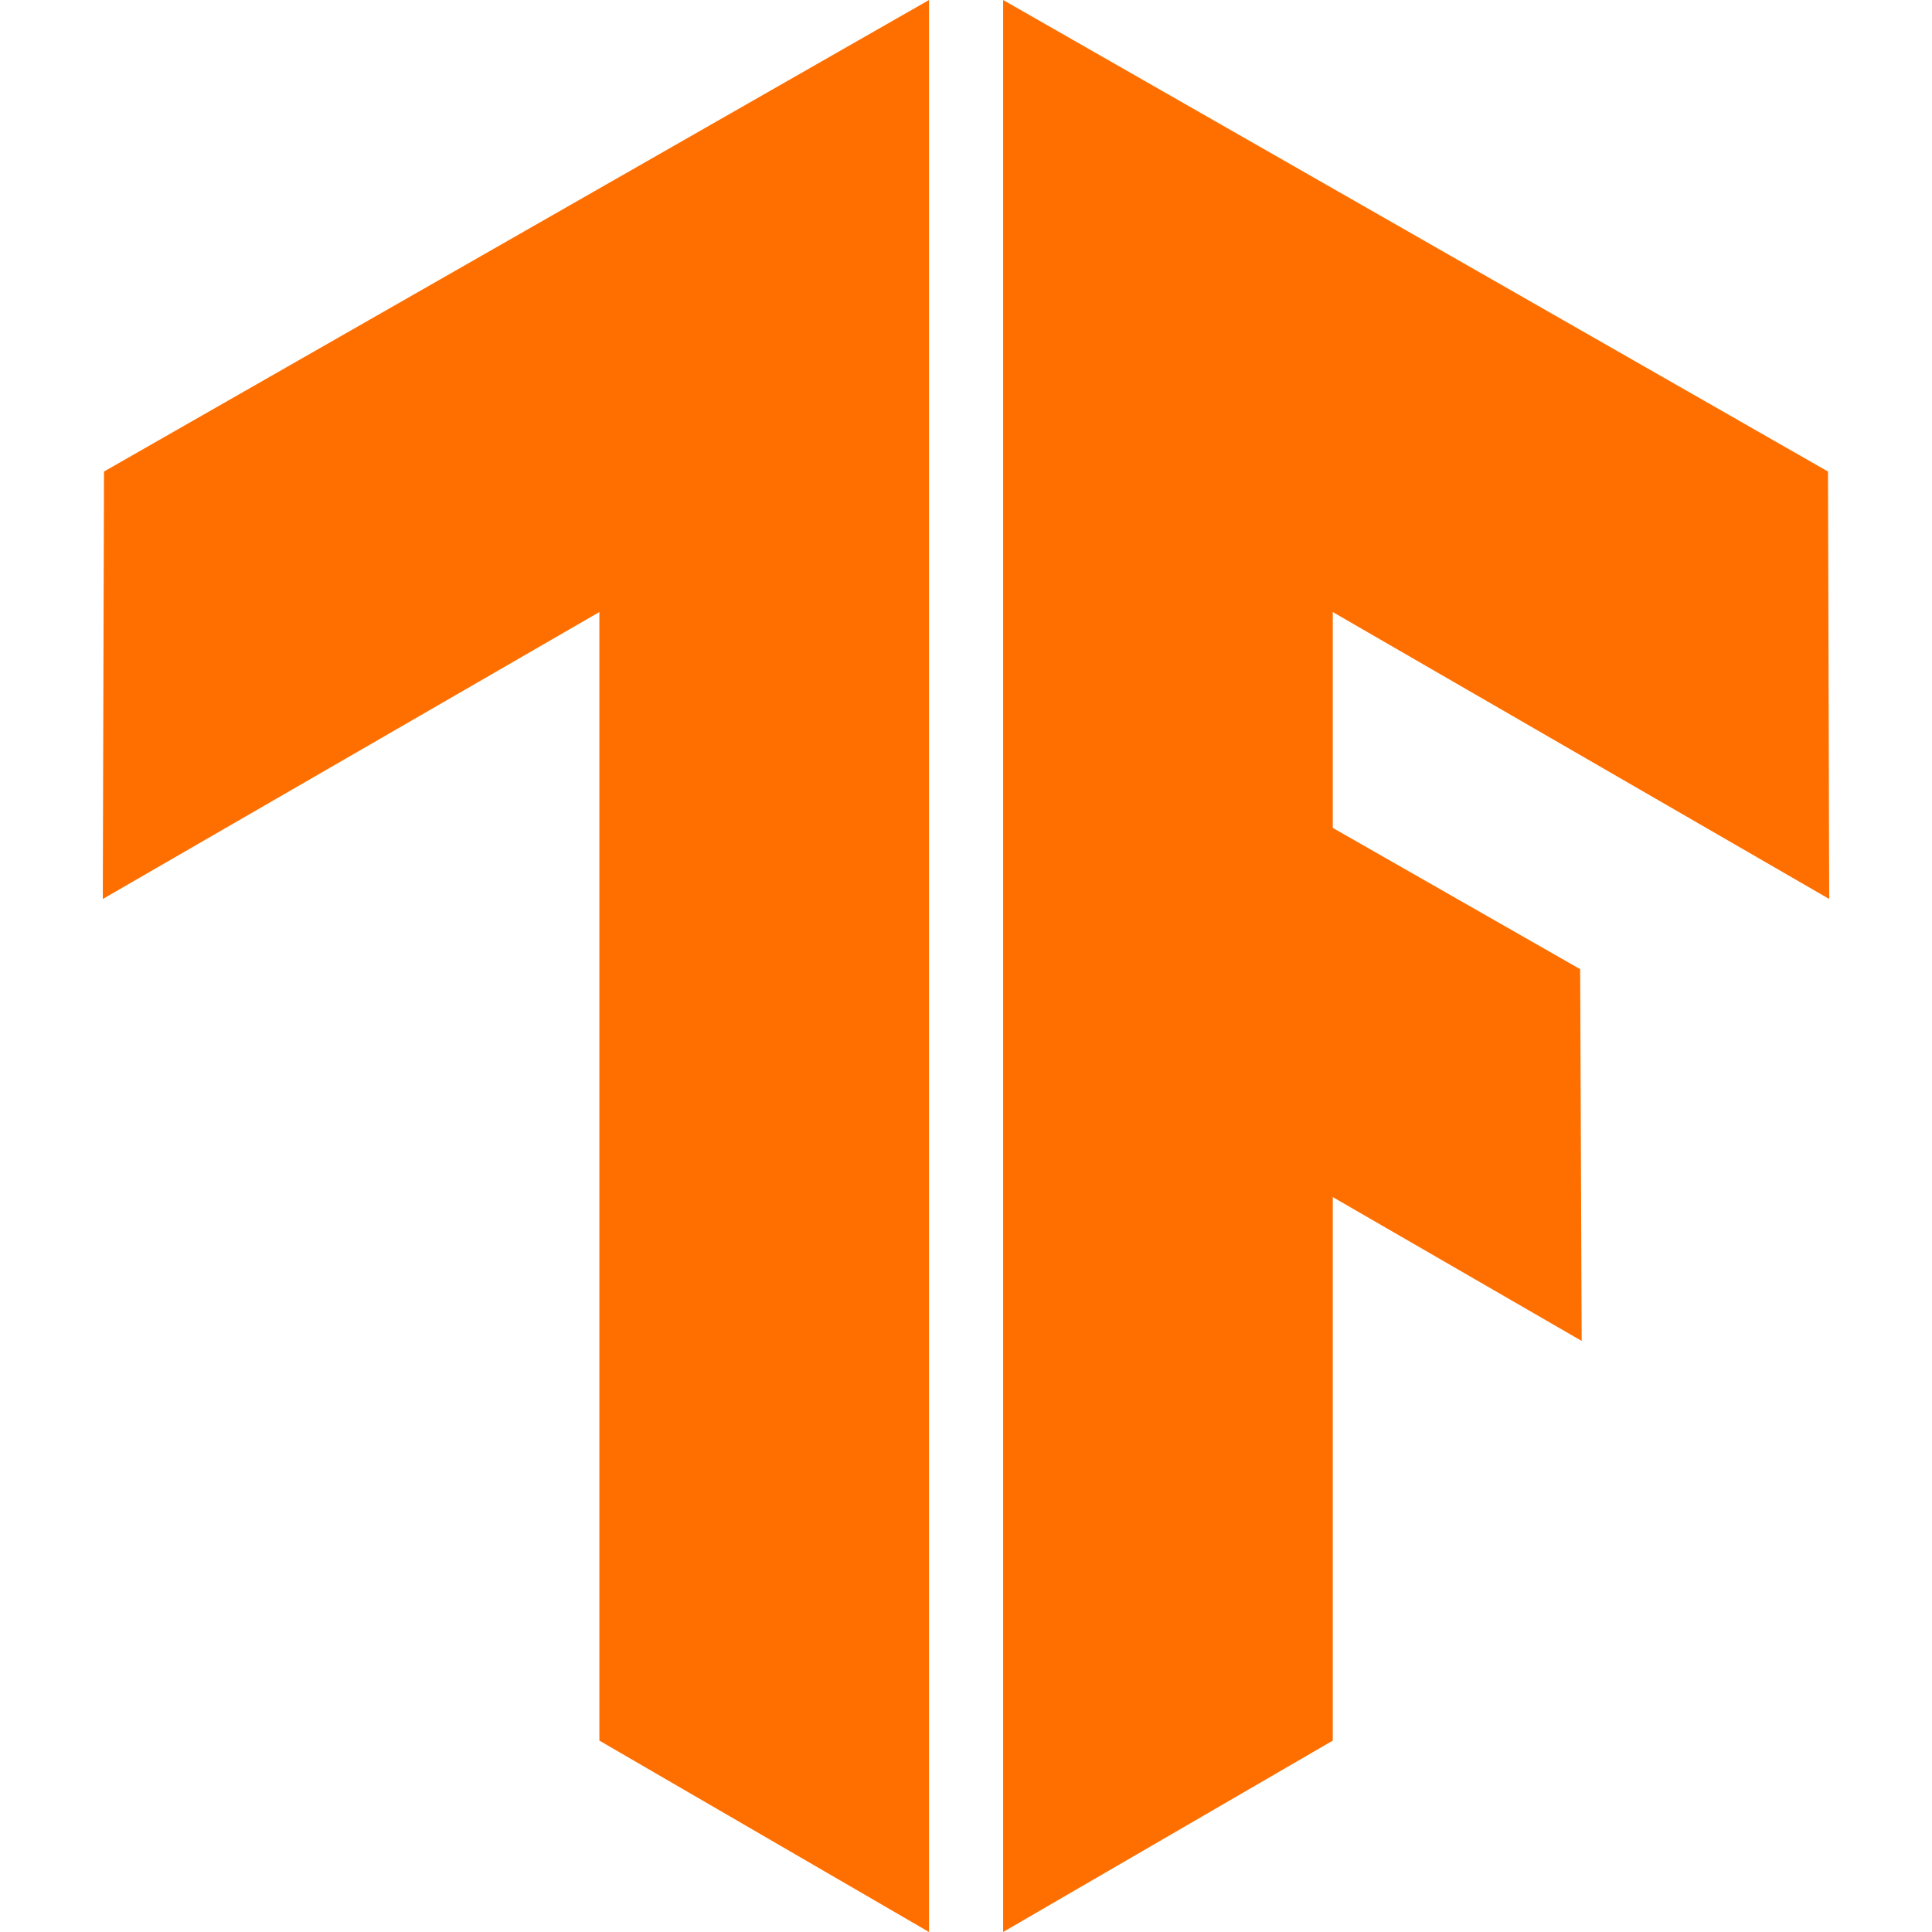
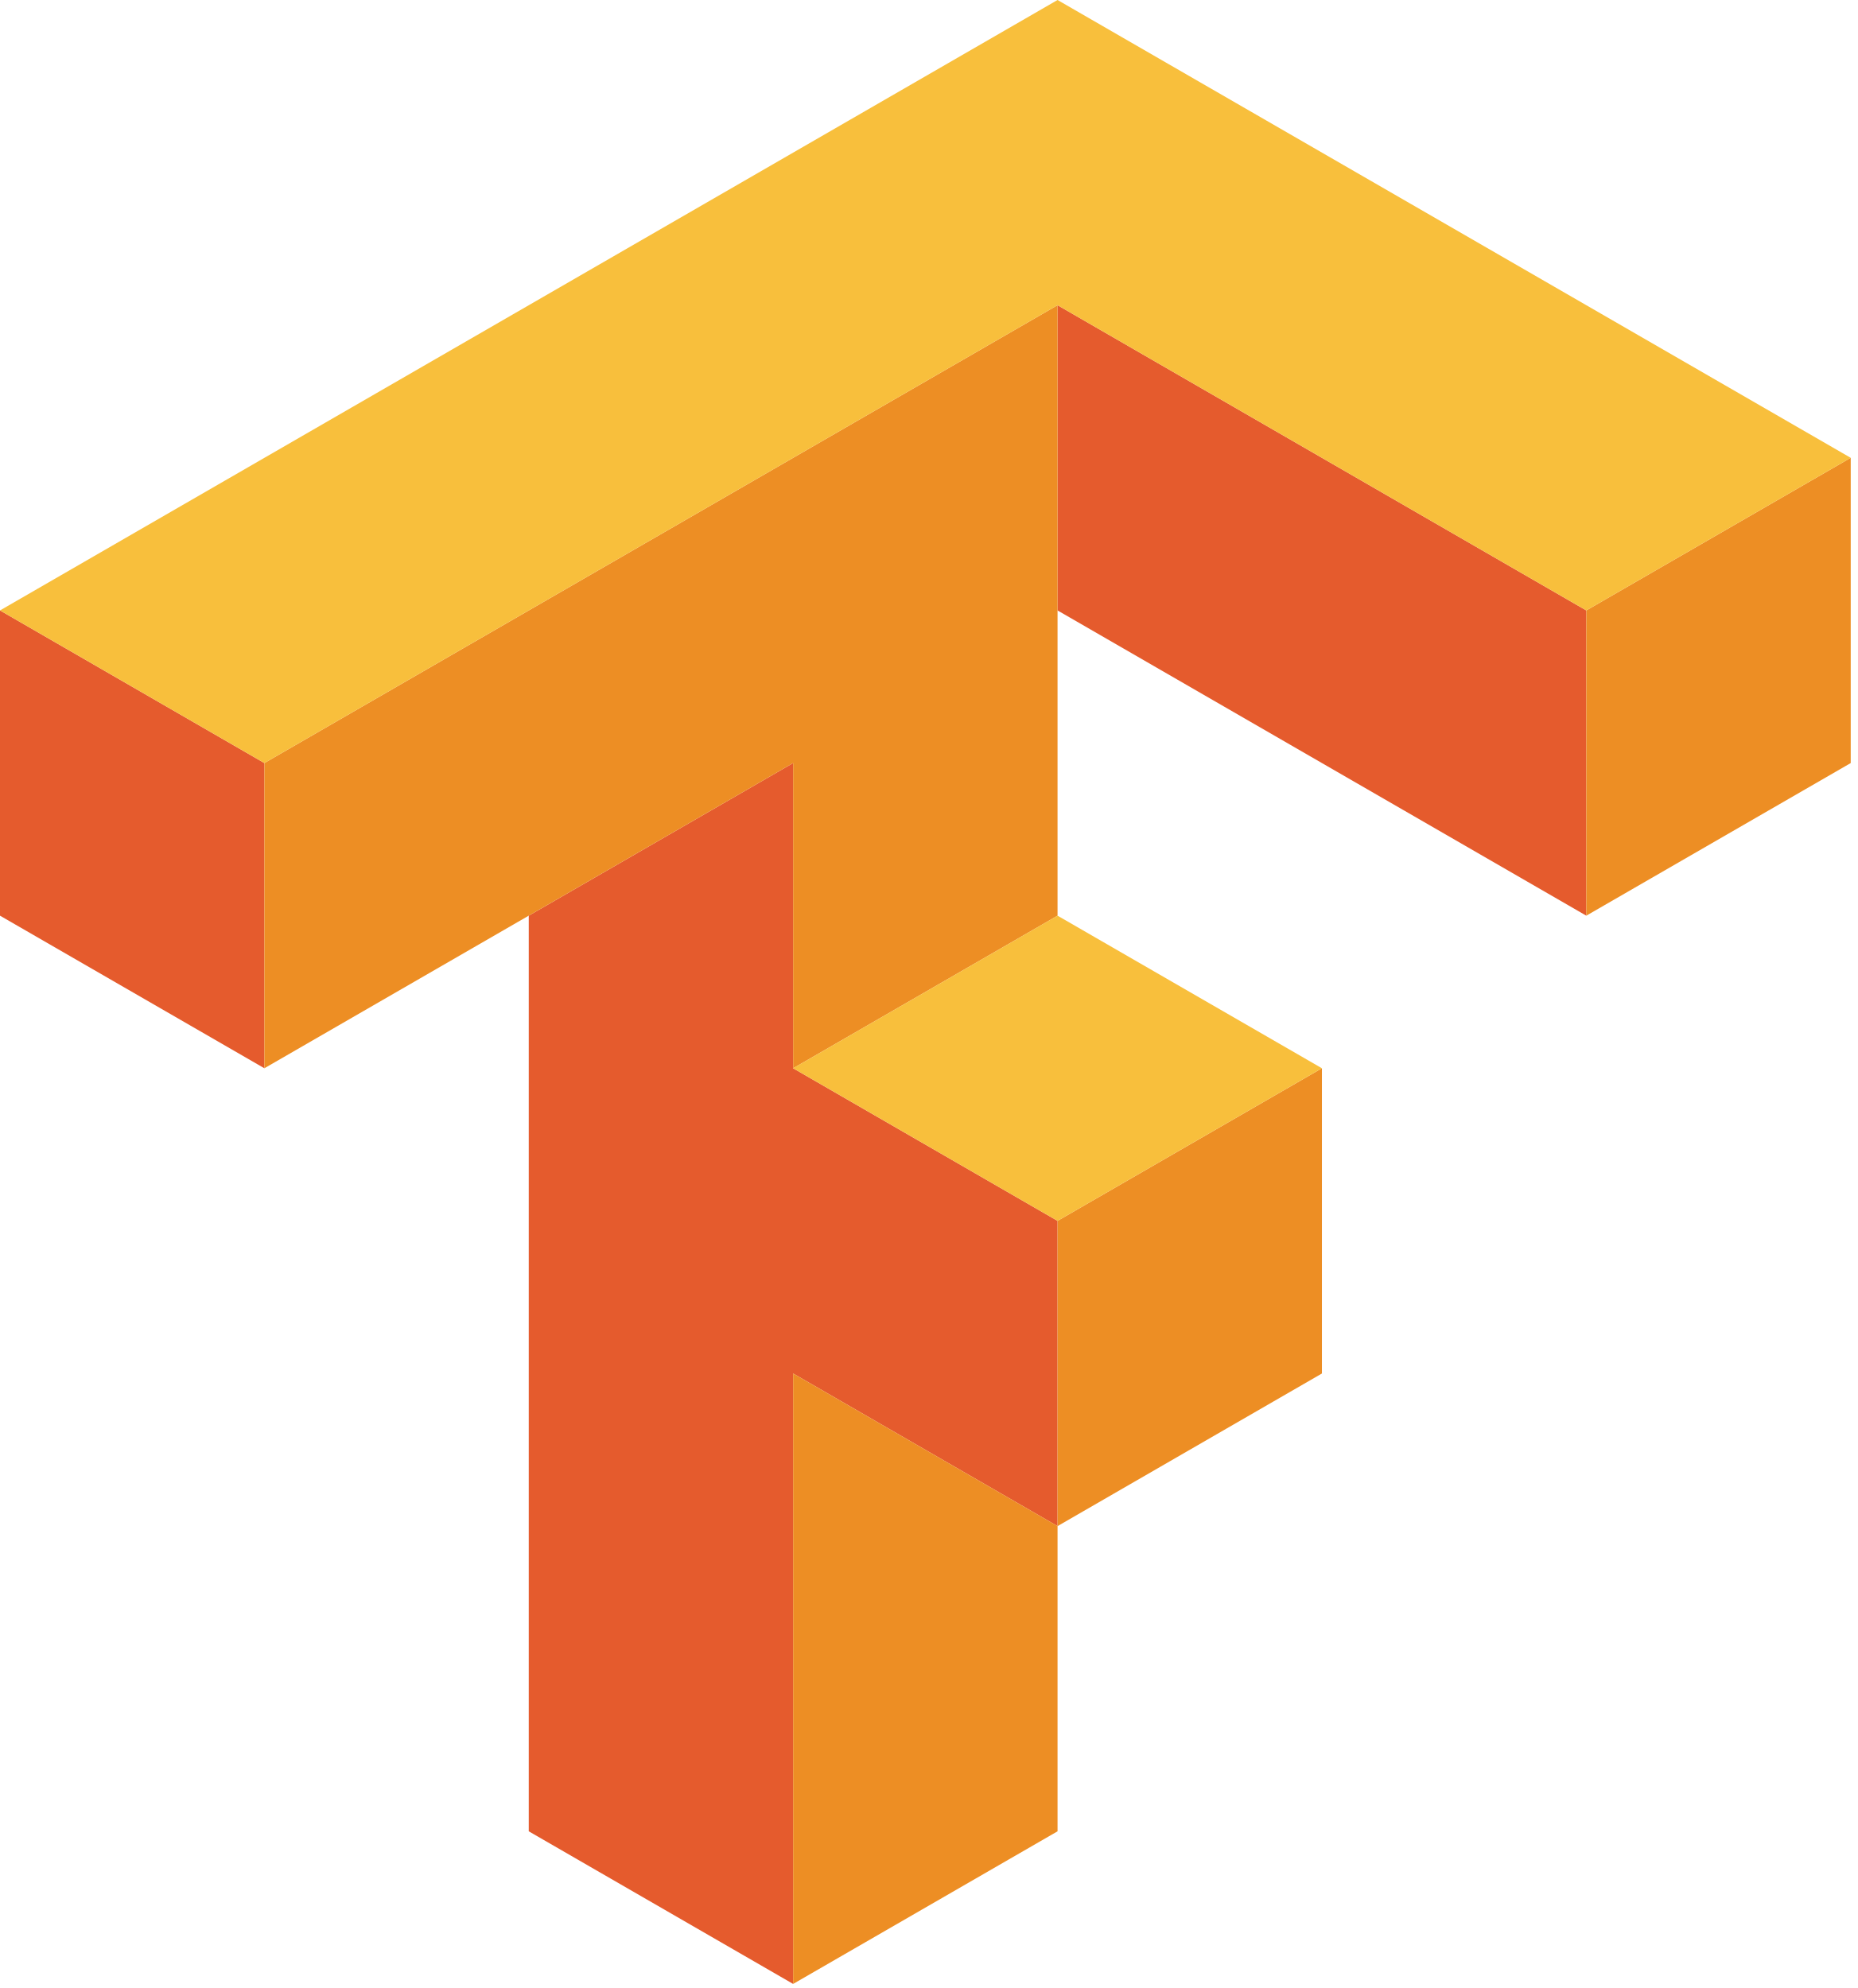
- <svg xmlns="http://www.w3.org/2000/svg" viewBox="0 0 128 128">
-   <path fill="#ff6f00" d="m61.55 128-21.84-12.68V40.55L6.81 59.56l.08-28.32L61.55 0zM66.46 0v128l21.84-12.68V79.31l16.49 9.53-.1-24.63-16.39-9.36v-14.3l32.89 19.01-.08-28.32z" />
+ <svg xmlns="http://www.w3.org/2000/svg" viewBox="0 0 256 274">
+   <path fill="#e55b2d" d="M145.726 42.065v42.07l72.861 42.07v-42.07zM0 84.135v42.07l36.43 21.03V105.17zm109.291 21.035l-36.43 21.034v126.2l36.43 21.035v-84.135l36.435 21.035v-42.07l-36.435-21.034z" />
+   <path fill="#ed8e24" d="M145.726 42.065L36.43 105.17v42.065l72.861-42.065v42.065l36.435-21.03zM255.022 63.1l-36.435 21.035v42.07l36.435-21.035zm-72.865 84.135l-36.43 21.035v42.07l36.43-21.036zm-36.43 63.104l-36.436-21.035v84.135l36.435-21.035z" />
+   <path fill="#f8bf3c" d="M145.726 0L0 84.135l36.43 21.035l109.296-63.105l72.861 42.07L255.022 63.1zm0 126.204l-36.435 21.03l36.435 21.036l36.43-21.035z" />
</svg>
